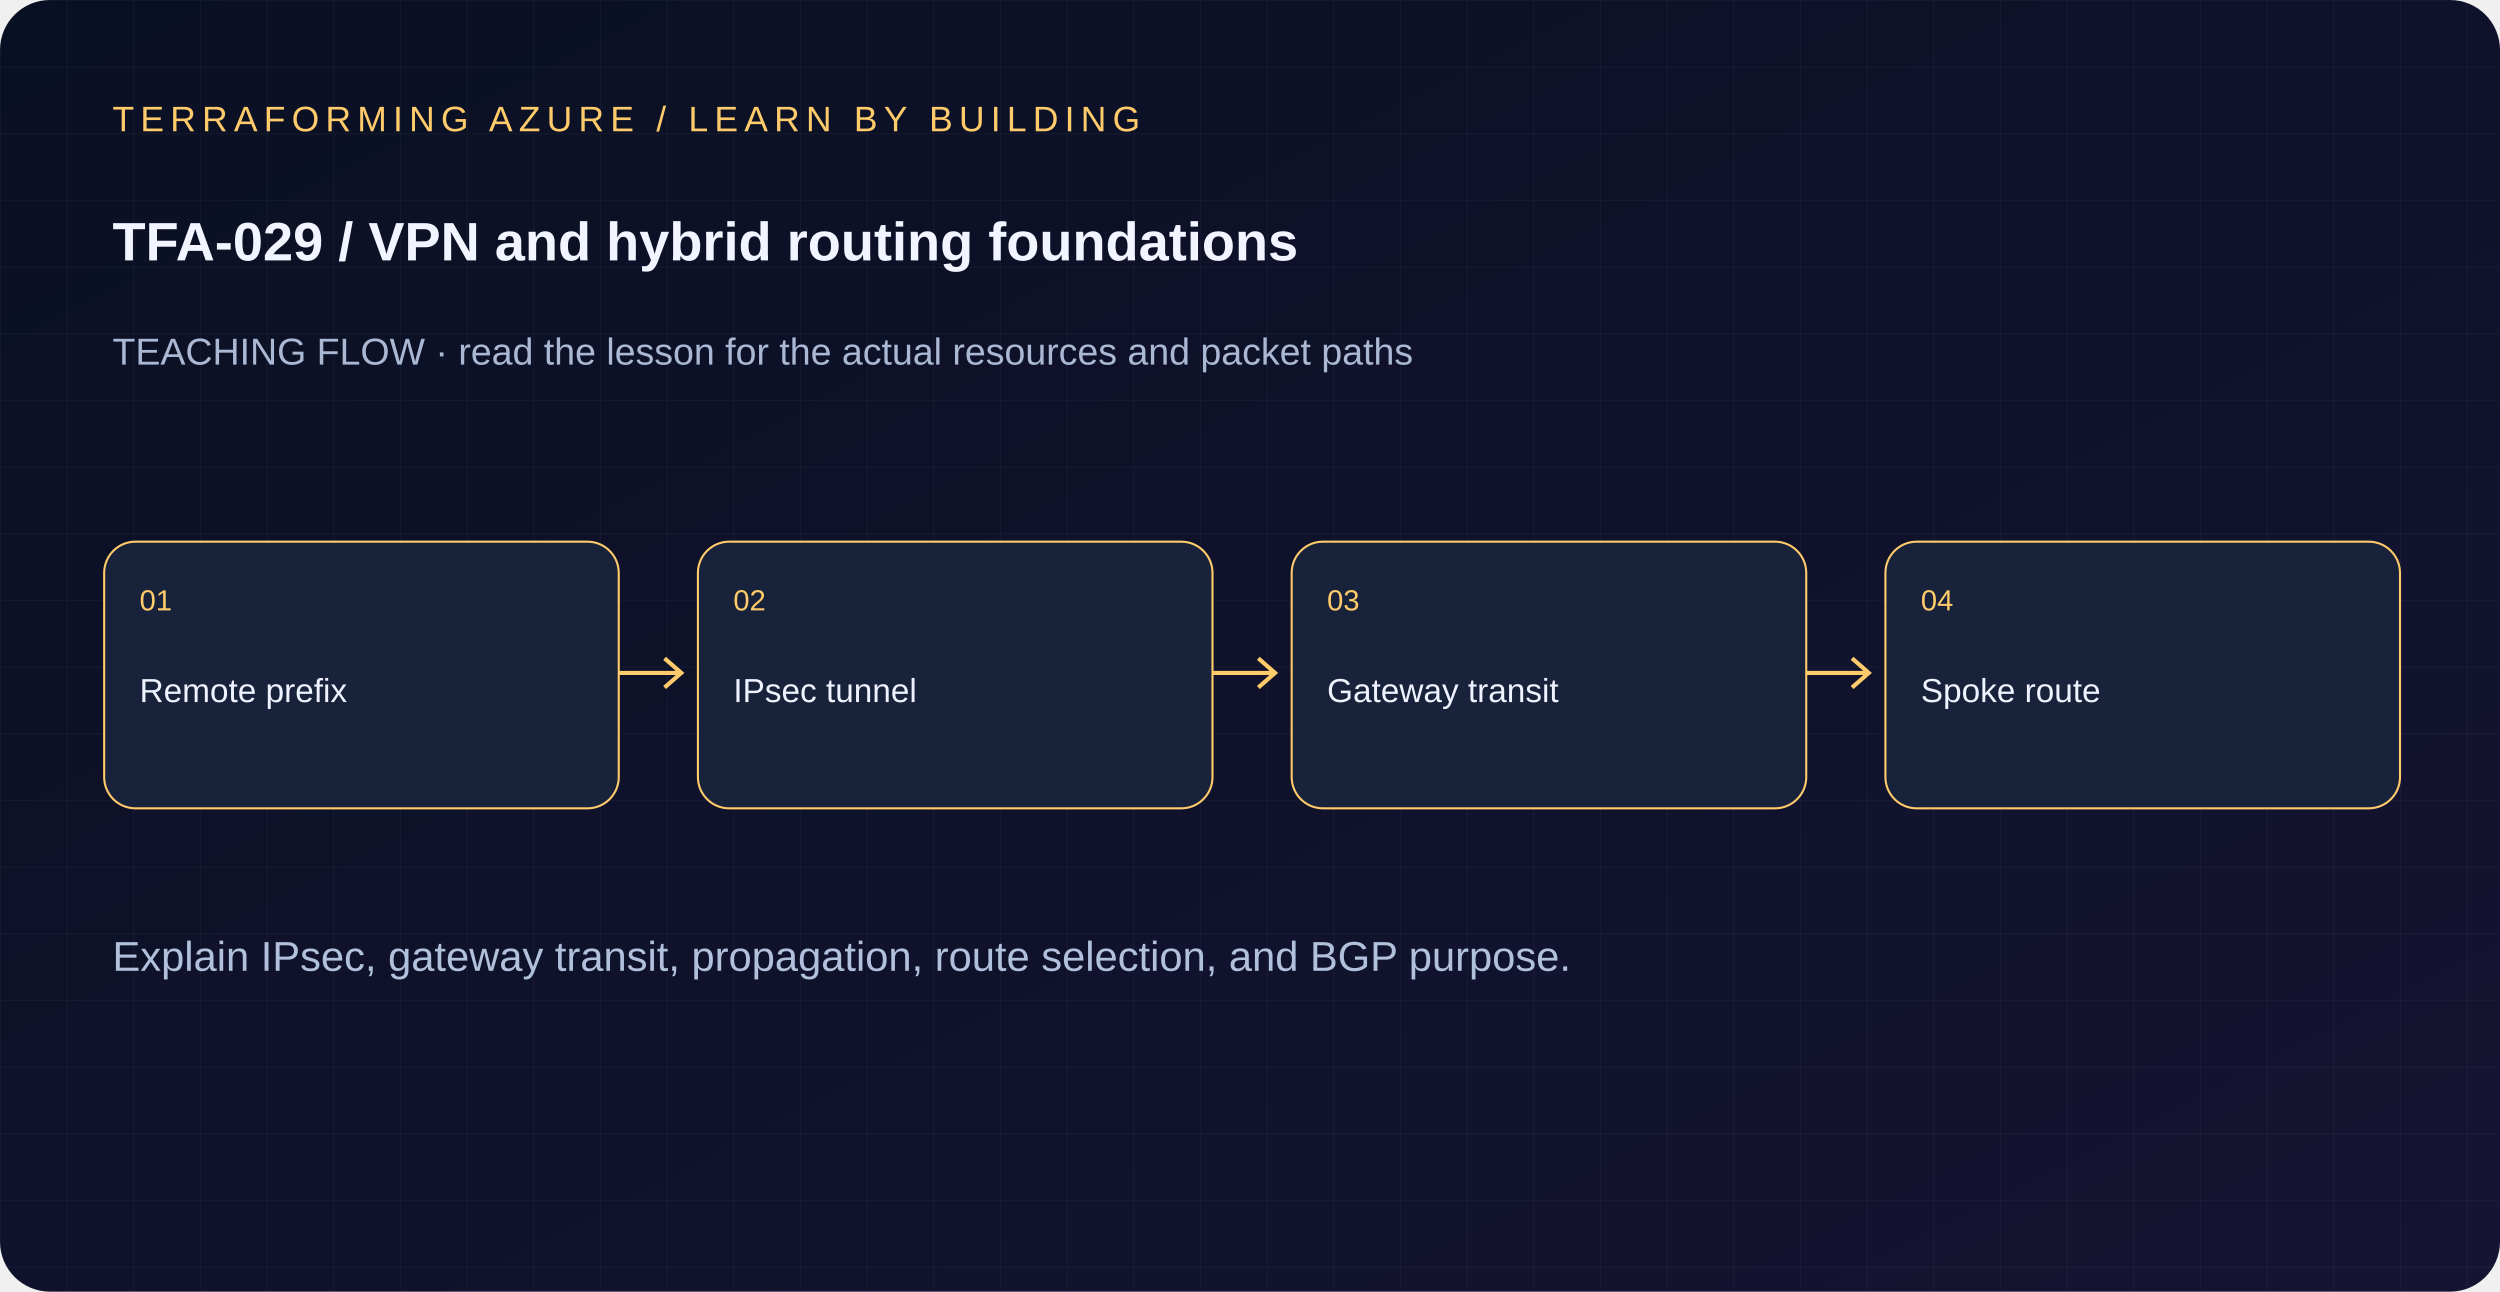
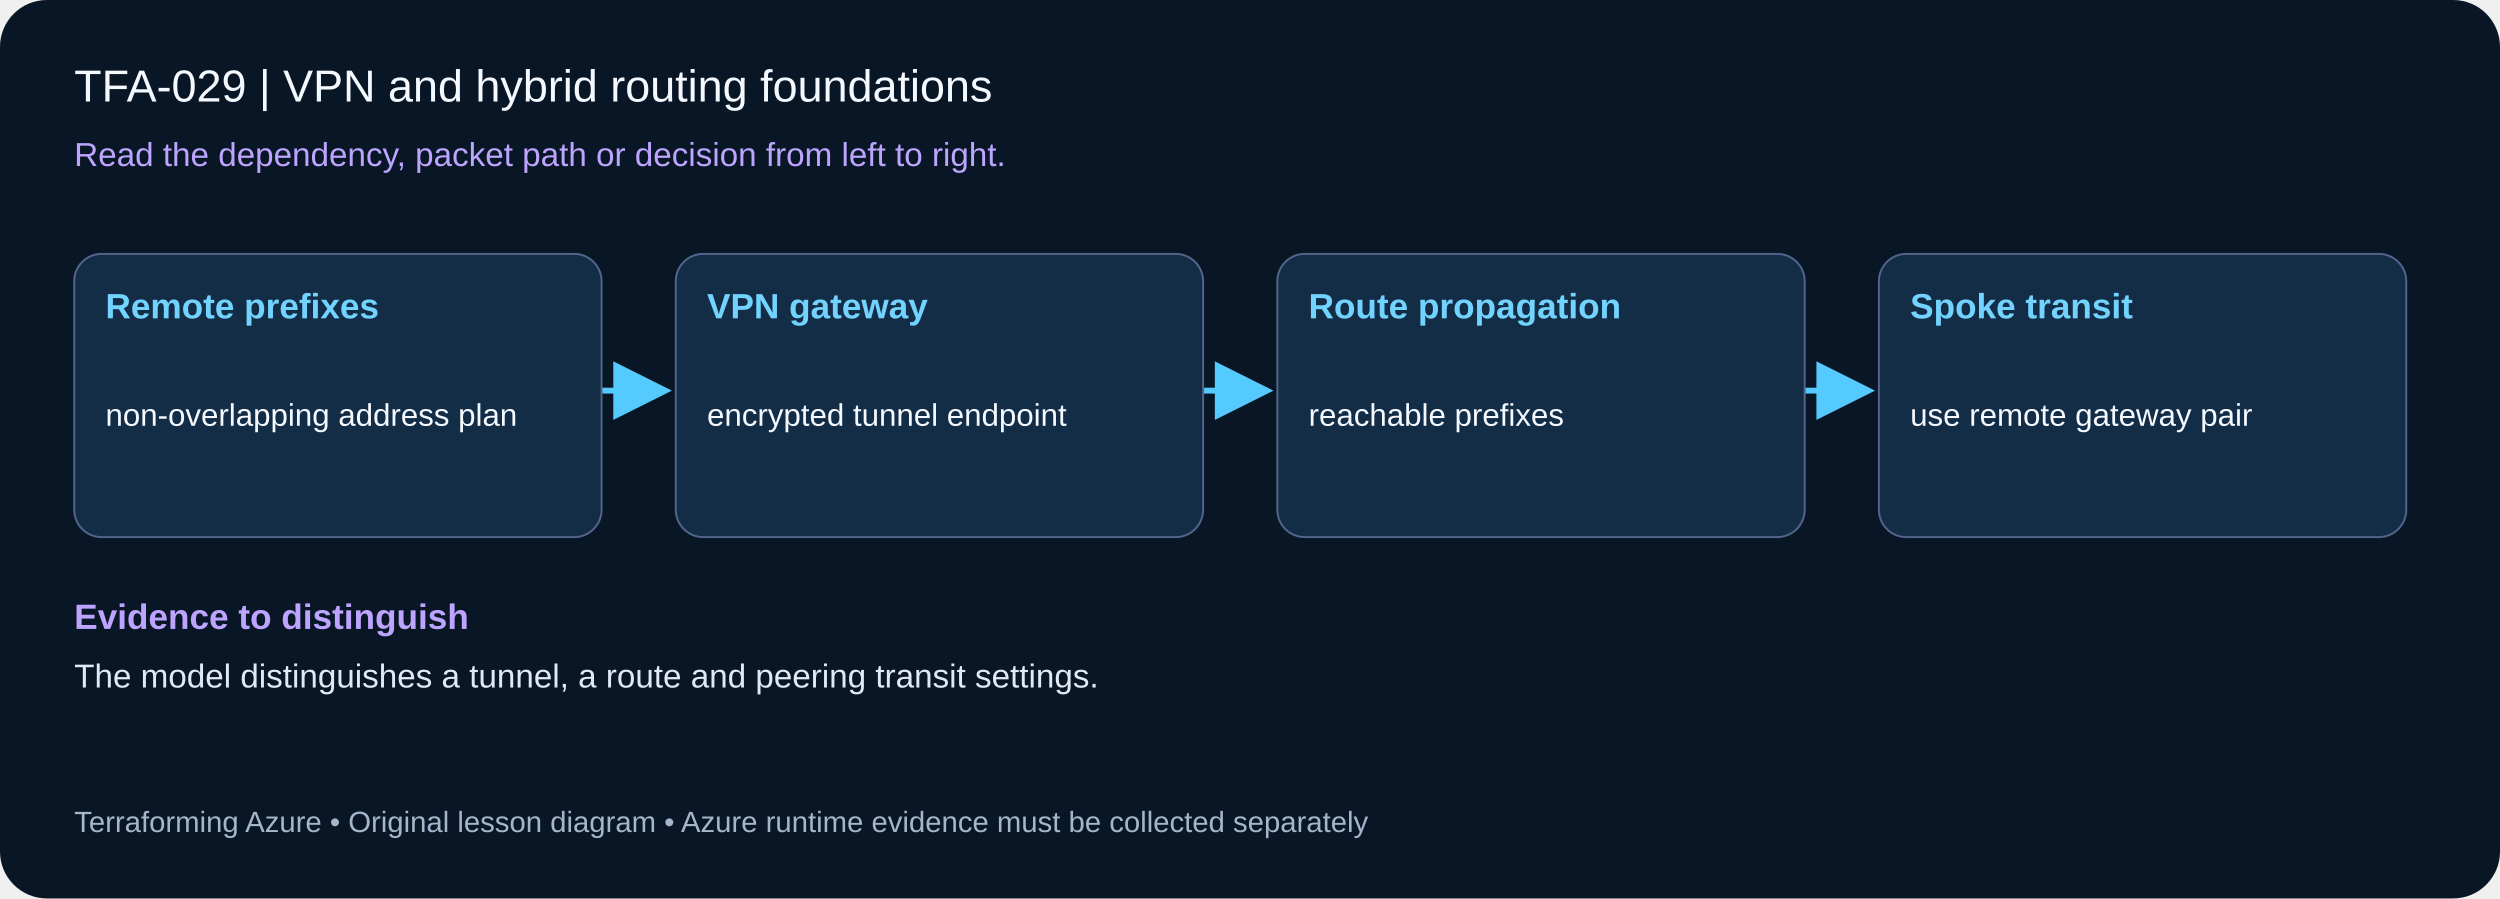
- <svg xmlns="http://www.w3.org/2000/svg" viewBox="0 0 1200 620" role="img" aria-labelledby="title desc">
+ <svg xmlns="http://www.w3.org/2000/svg" width="1280" height="460" viewBox="0 0 1280 460" role="img" aria-labelledby="title desc">
  <defs>
-     <linearGradient id="bg" x2="1" y2="1">
-       <stop stop-color="#0a1023" />
-       <stop offset="1" stop-color="#151433" />
-     </linearGradient>
-     <pattern id="grid" width="32" height="32" patternUnits="userSpaceOnUse">
-       <path d="M32 0H0V32" fill="none" stroke="#fff" stroke-opacity=".035" />
-     </pattern>
+     <marker id="arrow" markerWidth="10" markerHeight="10" refX="8" refY="5" orient="auto">
+       <path d="M0,0 L10,5 L0,10 Z" fill="#55caff" />
+     </marker>
  </defs>
-   <rect width="100%" height="100%" rx="24" fill="url(#bg)" />
-   <rect width="100%" height="100%" rx="24" fill="url(#grid)" />
-   <text x="54" y="63" fill="#ffcb6b" font-family="Segoe UI,Arial,sans-serif" font-size="17" letter-spacing="3">TERRAFORMING AZURE / LEARN BY BUILDING</text>
-   <text x="54" y="125" fill="#f2f5ff" font-family="Segoe UI,Arial" font-size="26" font-weight="700">TFA-029 / VPN and hybrid routing foundations</text>
-   <text x="54" y="175" fill="#aab8d4" font-family="Segoe UI,Arial" font-size="18">TEACHING FLOW · read the lesson for the actual resources and packet paths</text>
-   <path d="M297 323h30m-8-7 8 7-8 7" stroke="#ffcb6b" stroke-width="2" fill="none" />
-   <rect x="50" y="260" width="247" height="128" rx="15" fill="#19223b" stroke="#ffcb6b" />
-   <text x="67" y="293" fill="#ffcb6b" font-family="Segoe UI,Arial" font-size="14">01</text>
-   <text x="67" y="337" fill="#eff3ff" font-family="Segoe UI,Arial" font-size="16">Remote prefix</text>
-   <path d="M582 323h30m-8-7 8 7-8 7" stroke="#ffcb6b" stroke-width="2" fill="none" />
-   <rect x="335" y="260" width="247" height="128" rx="15" fill="#19223b" stroke="#ffcb6b" />
-   <text x="352" y="293" fill="#ffcb6b" font-family="Segoe UI,Arial" font-size="14">02</text>
-   <text x="352" y="337" fill="#eff3ff" font-family="Segoe UI,Arial" font-size="16">IPsec tunnel</text>
-   <path d="M867 323h30m-8-7 8 7-8 7" stroke="#ffcb6b" stroke-width="2" fill="none" />
-   <rect x="620" y="260" width="247" height="128" rx="15" fill="#19223b" stroke="#ffcb6b" />
-   <text x="637" y="293" fill="#ffcb6b" font-family="Segoe UI,Arial" font-size="14">03</text>
-   <text x="637" y="337" fill="#eff3ff" font-family="Segoe UI,Arial" font-size="16">Gateway transit</text>
-   <rect x="905" y="260" width="247" height="128" rx="15" fill="#19223b" stroke="#ffcb6b" />
-   <text x="922" y="293" fill="#ffcb6b" font-family="Segoe UI,Arial" font-size="14">04</text>
-   <text x="922" y="337" fill="#eff3ff" font-family="Segoe UI,Arial" font-size="16">Spoke route</text>
-   <text x="54" y="466" fill="#b1c1dc" font-family="Segoe UI,Arial" font-size="20">Explain IPsec, gateway transit, propagation, route selection, and BGP purpose.</text>
+   <rect width="1280" height="460" rx="24" fill="#091625" />
+   <text x="38" y="52" font-family="Arial,sans-serif" font-size="23" fill="#f4f8ff">TFA-029 | VPN and hybrid routing foundations</text>
+   <text x="38" y="85" font-family="Arial,sans-serif" font-size="17" fill="#bca4ff">Read the dependency, packet path or decision from left to right.</text>
+   <line x1="308" y1="200" x2="338" y2="200" stroke="#55caff" stroke-width="3" marker-end="url(#arrow)" />
+   <rect x="38" y="130" width="270" height="145" rx="14" fill="#132d47" stroke="#52658c" />
+   <text x="54" y="163" font-family="Arial,sans-serif" font-size="18" font-weight="bold" fill="#72d3ff">Remote prefixes</text>
+   <text x="54" y="218" font-family="Arial,sans-serif" font-size="16" fill="#f4f8ff">non-overlapping address plan</text>
+   <line x1="616" y1="200" x2="646" y2="200" stroke="#55caff" stroke-width="3" marker-end="url(#arrow)" />
+   <rect x="346" y="130" width="270" height="145" rx="14" fill="#132d47" stroke="#52658c" />
+   <text x="362" y="163" font-family="Arial,sans-serif" font-size="18" font-weight="bold" fill="#72d3ff">VPN gateway</text>
+   <text x="362" y="218" font-family="Arial,sans-serif" font-size="16" fill="#f4f8ff">encrypted tunnel endpoint</text>
+   <line x1="924" y1="200" x2="954" y2="200" stroke="#55caff" stroke-width="3" marker-end="url(#arrow)" />
+   <rect x="654" y="130" width="270" height="145" rx="14" fill="#132d47" stroke="#52658c" />
+   <text x="670" y="163" font-family="Arial,sans-serif" font-size="18" font-weight="bold" fill="#72d3ff">Route propagation</text>
+   <text x="670" y="218" font-family="Arial,sans-serif" font-size="16" fill="#f4f8ff">reachable prefixes</text>
+   <rect x="962" y="130" width="270" height="145" rx="14" fill="#132d47" stroke="#52658c" />
+   <text x="978" y="163" font-family="Arial,sans-serif" font-size="18" font-weight="bold" fill="#72d3ff">Spoke transit</text>
+   <text x="978" y="218" font-family="Arial,sans-serif" font-size="16" fill="#f4f8ff">use remote gateway pair</text>
+   <text x="38" y="322" font-family="Arial,sans-serif" font-size="18" font-weight="bold" fill="#bca4ff">Evidence to distinguish</text>
+   <text x="38" y="352" font-family="Arial,sans-serif" font-size="17" fill="#e1e9f4">The model distinguishes a tunnel, a route and peering transit settings.</text>
+   <text x="38" y="426" font-family="Arial,sans-serif" font-size="15" fill="#a4b5cc">Terraforming Azure • Original lesson diagram • Azure runtime evidence must be collected separately</text>
</svg>
